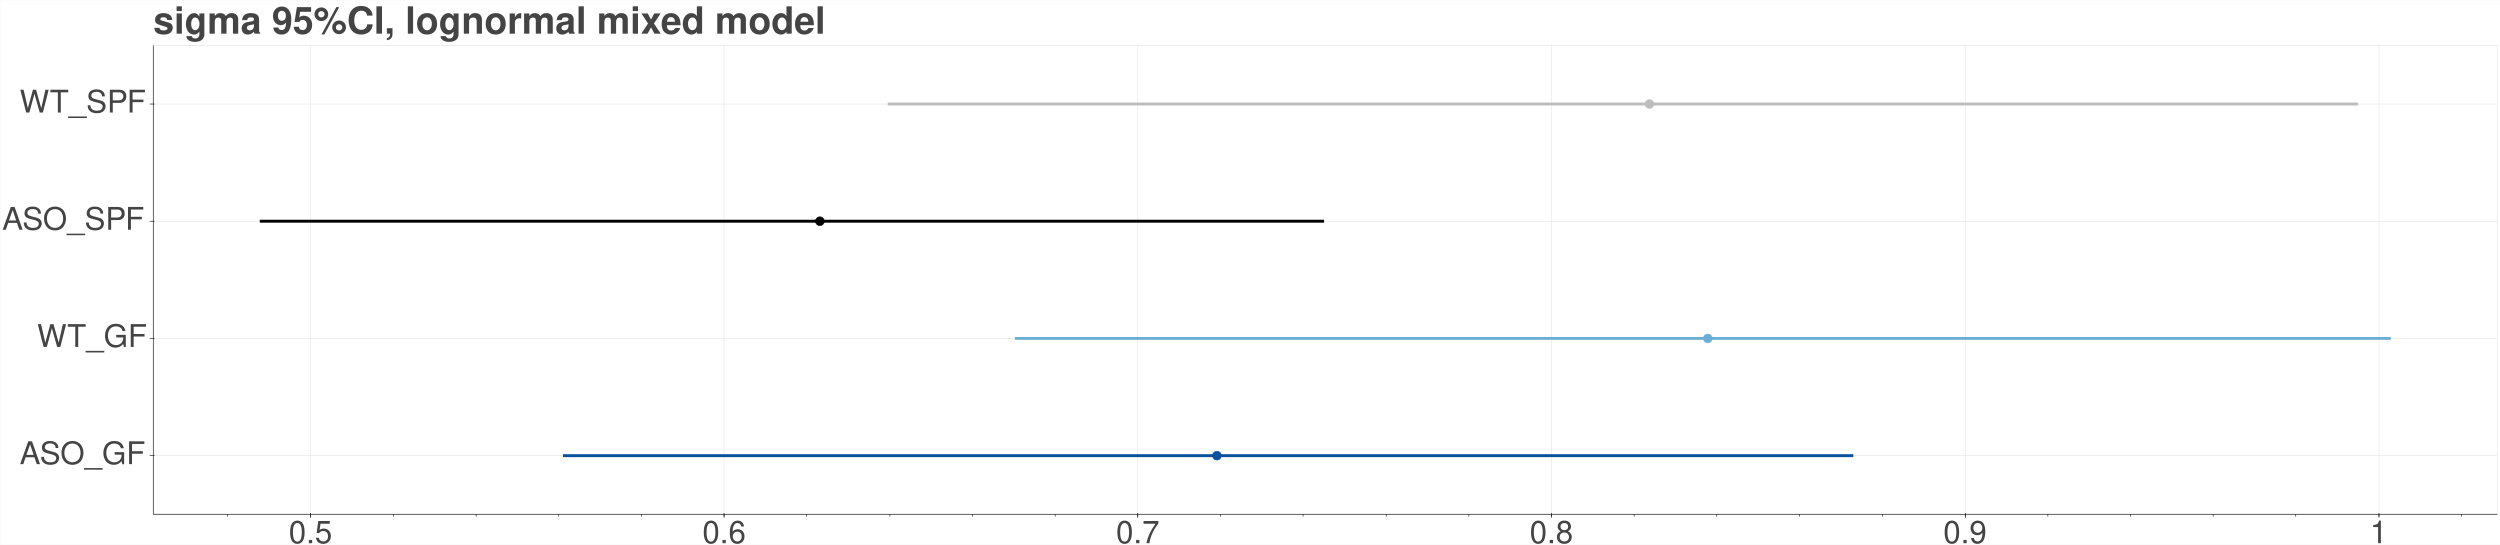
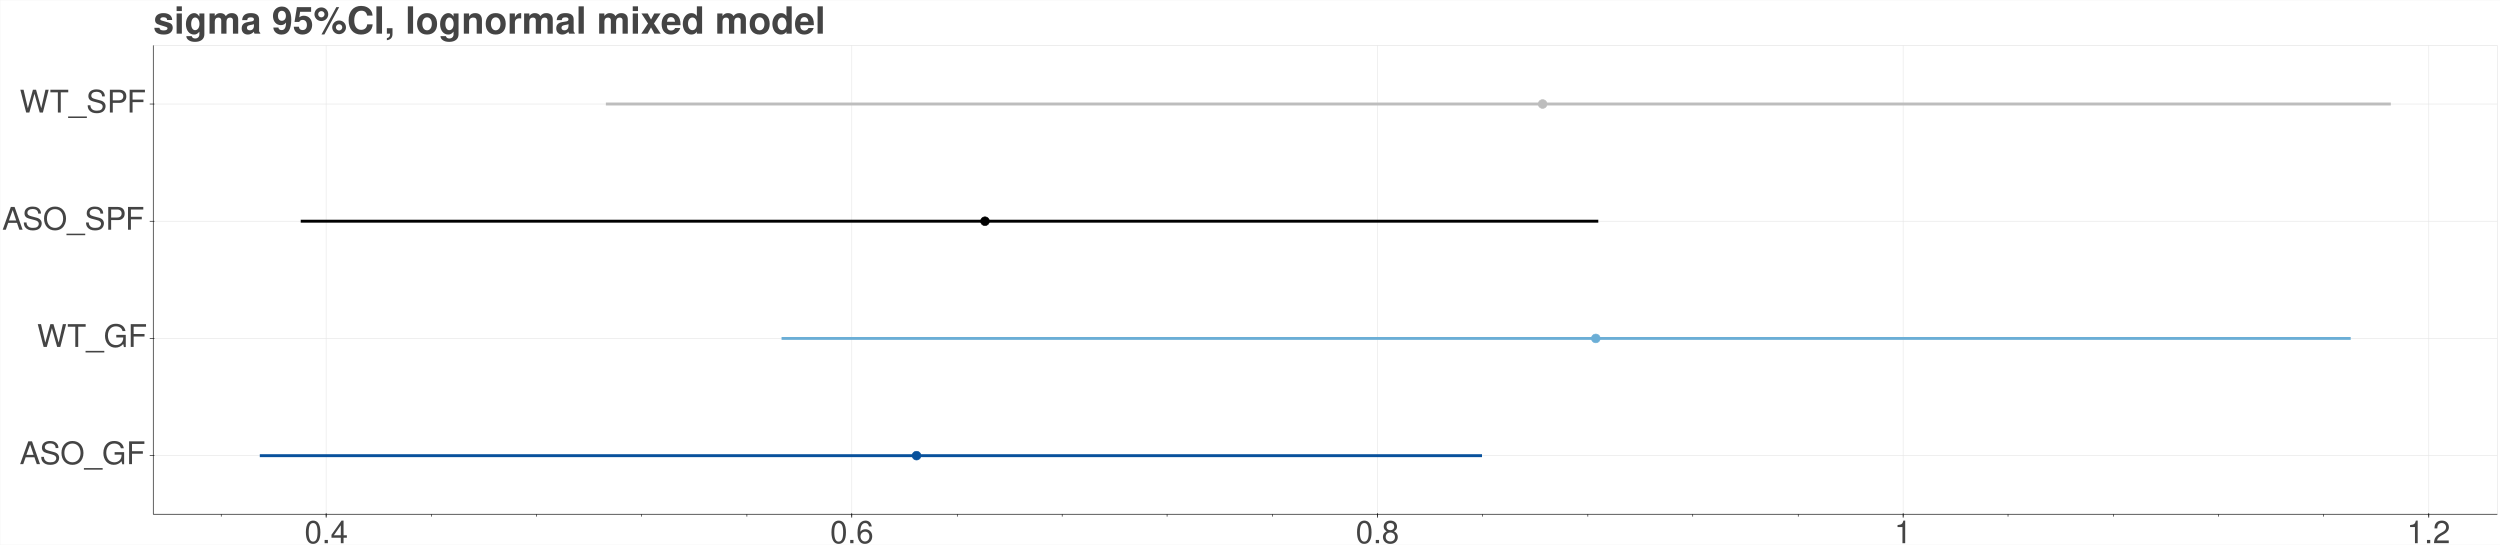
<svg xmlns="http://www.w3.org/2000/svg" version="1.1" width="4266" height="929">
  <defs>
-     <clipPath id="trGkzBJplRtz">
+     <clipPath id="LNRkFTzaLaBb">
      <path fill="none" stroke="none" d="M 0.5 0.5 L 4266.5 0.5 L 4266.5 929.5 L 0.5 929.5 L 0.5 0.5 Z M 261.5 77.5 L 4261.5 77.5 L 4261.5 877.5 L 261.5 877.5 L 261.5 77.5 Z" clip-rule="evenodd" />
    </clipPath>
-     <clipPath id="rnTOnUWmKLpe">
+     <clipPath id="TsxyWRUWNugQ">
      <path fill="none" stroke="none" d="M 261.5 77.5 L 4261.5 77.5 L 4261.5 877.5 L 261.5 877.5 L 261.5 77.5 Z" />
    </clipPath>
-     <clipPath id="ASwPJiKLpWKm">
+     <clipPath id="aAnfBRwncAJv">
      <path fill="none" stroke="none" d="M 261.5 77.5 L 4261.5 77.5 L 4261.5 877.5 L 261.5 877.5 L 261.5 77.5 Z" />
    </clipPath>
-     <clipPath id="OVSyNxQRAplW">
+     <clipPath id="erlWFPvxbaLA">
      <path fill="none" stroke="none" d="M 261.5 77.5 L 4261.5 77.5 L 4261.5 877.5 L 261.5 877.5 L 261.5 77.5 Z" />
    </clipPath>
-     <clipPath id="xRTaCzQkBNgV">
+     <clipPath id="nSRWNCnBHqgg">
      <path fill="none" stroke="none" d="M 261.5 77.5 L 4261.5 77.5 L 4261.5 877.5 L 261.5 877.5 L 261.5 77.5 Z" />
    </clipPath>
-     <clipPath id="QPltDhAmtMtD">
+     <clipPath id="TSPncEDvMLTa">
      <path fill="none" stroke="none" d="M 261.5 77.5 L 4261.5 77.5 L 4261.5 877.5 L 261.5 877.5 L 261.5 77.5 Z" />
    </clipPath>
-     <clipPath id="FUHNzbzxzNhS">
+     <clipPath id="mqgdvtvGUEEW">
      <path fill="none" stroke="none" d="M 261.5 77.5 L 4261.5 77.5 L 4261.5 877.5 L 261.5 877.5 L 261.5 77.5 Z" />
    </clipPath>
-     <clipPath id="gCDiTBZOrNbs">
+     <clipPath id="ZIyxOdLogNOS">
      <path fill="none" stroke="none" d="M 261.5 77.5 L 4261.5 77.5 L 4261.5 877.5 L 261.5 877.5 L 261.5 77.5 Z" />
    </clipPath>
-     <clipPath id="xIqCoPZVNyxQ">
+     <clipPath id="hrRFQzgitelc">
      <path fill="none" stroke="none" d="M 261.5 77.5 L 4261.5 77.5 L 4261.5 877.5 L 261.5 877.5 L 261.5 77.5 Z" />
    </clipPath>
-     <clipPath id="kEgnXFcXLDOu">
+     <clipPath id="XwkXtzICdSDu">
      <path fill="none" stroke="none" d="M 261.5 77.5 L 4261.5 77.5 L 4261.5 877.5 L 261.5 877.5 L 261.5 77.5 Z" />
    </clipPath>
-     <clipPath id="NrMcdKplFsVs">
+     <clipPath id="rgqwZrrWTxWe">
      <path fill="none" stroke="none" d="M 261.5 77.5 L 4261.5 77.5 L 4261.5 877.5 L 261.5 877.5 L 261.5 77.5 Z" />
    </clipPath>
-     <clipPath id="lKEvWTXeiUTC">
+     <clipPath id="TGnOfaxOLKTx">
      <path fill="none" stroke="none" d="M 261.5 77.5 L 4261.5 77.5 L 4261.5 877.5 L 261.5 877.5 L 261.5 77.5 Z" />
    </clipPath>
  </defs>
-   <path fill="rgb(255,255,255)" stroke="none" paint-order="stroke" d="M 0.5 0.5 L 4266.5 0.5 L 4266.5 929.5 L 0.5 929.5 L 0.5 0.5 Z" fill-opacity="1" clip-path="url(#trGkzBJplRtz)" />
-   <path fill="rgb(255,255,255)" stroke="none" paint-order="stroke" d="M 261.5 77.5 L 4261.5 77.5 L 4261.5 877.5 L 261.5 877.5 L 261.5 77.5 Z" fill-opacity="1" />
-   <path fill="none" stroke="rgb(229,229,229)" paint-order="fill" d="M 261.5 77.5 L 4261.5 77.5 L 4261.5 877.5 L 261.5 877.5 L 261.5 77.5 Z" stroke-opacity="1" stroke-linejoin="bevel" stroke-miterlimit="10" />
-   <path fill="none" stroke="rgb(229,229,229)" paint-order="fill" d="M 529.5 877.5 L 529.5 77.5 M 1235.5 877.5 L 1235.5 77.5 M 1941.5 877.5 L 1941.5 77.5 M 2647.5 877.5 L 2647.5 77.5 M 3353.5 877.5 L 3353.5 77.5 M 4059.5 877.5 L 4059.5 77.5" stroke-opacity="1" stroke-linejoin="bevel" stroke-miterlimit="10" clip-path="url(#rnTOnUWmKLpe)" />
-   <path fill="none" stroke="rgb(229,229,229)" paint-order="fill" d="M 261.5 777.5 L 4261.5 777.5 M 261.5 577.5 L 4261.5 577.5 M 261.5 377.5 L 4261.5 377.5 M 261.5 177.5 L 4261.5 177.5" stroke-opacity="1" stroke-linejoin="bevel" stroke-miterlimit="10" clip-path="url(#ASwPJiKLpWKm)" />
-   <path fill="rgb(189,189,189)" stroke="rgb(189,189,189)" paint-order="fill" d="M 2822.138 177.5 A 7.5 7.5 0 0 1 2807.138 177.5 A 7.5 7.5 0 0 1 2822.138 177.5" fill-opacity="1" clip-path="url(#OVSyNxQRAplW)" stroke-opacity="1" stroke-linejoin="bevel" stroke-miterlimit="10" />
-   <path fill="none" stroke="rgb(189,189,189)" paint-order="fill" d="M 1514.95 177.5 L 4023.899 177.5" stroke-opacity="1" stroke-linejoin="bevel" stroke-miterlimit="10" stroke-width="5" clip-path="url(#xRTaCzQkBNgV)" />
-   <path fill="rgb(0,0,0)" stroke="rgb(0,0,0)" paint-order="fill" d="M 1406.535 377.5 A 7.5 7.5 0 0 1 1391.535 377.5 A 7.5 7.5 0 0 1 1406.535 377.5" fill-opacity="1" clip-path="url(#QPltDhAmtMtD)" stroke-opacity="1" stroke-linejoin="bevel" stroke-miterlimit="10" />
-   <path fill="none" stroke="rgb(0,0,0)" paint-order="fill" d="M 443.318 377.5 L 2259.37 377.5" stroke-opacity="1" stroke-linejoin="bevel" stroke-miterlimit="10" stroke-width="5" clip-path="url(#FUHNzbzxzNhS)" />
-   <path fill="rgb(107,174,214)" stroke="rgb(107,174,214)" paint-order="fill" d="M 2921.729 577.5 A 7.5 7.5 0 0 1 2906.729 577.5 A 7.5 7.5 0 0 1 2921.729 577.5" fill-opacity="1" clip-path="url(#gCDiTBZOrNbs)" stroke-opacity="1" stroke-linejoin="bevel" stroke-miterlimit="10" />
-   <path fill="none" stroke="rgb(107,174,214)" paint-order="fill" d="M 1731.844 577.5 L 4079.682 577.5" stroke-opacity="1" stroke-linejoin="bevel" stroke-miterlimit="10" stroke-width="5" clip-path="url(#xIqCoPZVNyxQ)" />
-   <path fill="rgb(8,81,156)" stroke="rgb(8,81,156)" paint-order="fill" d="M 2084.061 777.5 A 7.5 7.5 0 0 1 2069.061 777.5 A 7.5 7.5 0 0 1 2084.061 777.5" fill-opacity="1" clip-path="url(#kEgnXFcXLDOu)" stroke-opacity="1" stroke-linejoin="bevel" stroke-miterlimit="10" />
-   <path fill="none" stroke="rgb(8,81,156)" paint-order="fill" d="M 960.642 777.5 L 3162.461 777.5" stroke-opacity="1" stroke-linejoin="bevel" stroke-miterlimit="10" stroke-width="5" clip-path="url(#NrMcdKplFsVs)" />
-   <path fill="none" stroke="rgb(0,0,0)" paint-order="fill" d="M 261.5 877.5 L 4261.5 877.5" stroke-opacity="1" stroke-linejoin="bevel" stroke-miterlimit="10" />
-   <path fill="none" stroke="rgb(0,0,0)" paint-order="fill" d="M 529.5 883.5 L 529.5 875.5 M 1235.5 883.5 L 1235.5 875.5 M 1941.5 883.5 L 1941.5 875.5 M 2647.5 883.5 L 2647.5 875.5 M 3353.5 883.5 L 3353.5 875.5 M 4059.5 883.5 L 4059.5 875.5" stroke-opacity="1" stroke-linejoin="bevel" stroke-miterlimit="10" />
-   <path fill="none" stroke="rgb(0,0,0)" paint-order="fill" d="M 388.5 881.5 L 388.5 877.5 M 529.5 881.5 L 529.5 877.5 M 671.5 881.5 L 671.5 877.5 M 812.5 881.5 L 812.5 877.5 M 953.5 881.5 L 953.5 877.5 M 1094.5 881.5 L 1094.5 877.5 M 1235.5 881.5 L 1235.5 877.5 M 1376.5 881.5 L 1376.5 877.5 M 1518.5 881.5 L 1518.5 877.5 M 1659.5 881.5 L 1659.5 877.5 M 1800.5 881.5 L 1800.5 877.5 M 1941.5 881.5 L 1941.5 877.5 M 2082.5 881.5 L 2082.5 877.5 M 2223.5 881.5 L 2223.5 877.5 M 2365.5 881.5 L 2365.5 877.5 M 2506.5 881.5 L 2506.5 877.5 M 2647.5 881.5 L 2647.5 877.5 M 2788.5 881.5 L 2788.5 877.5 M 2929.5 881.5 L 2929.5 877.5 M 3070.5 881.5 L 3070.5 877.5 M 3212.5 881.5 L 3212.5 877.5 M 3353.5 881.5 L 3353.5 877.5 M 3494.5 881.5 L 3494.5 877.5 M 3635.5 881.5 L 3635.5 877.5 M 3776.5 881.5 L 3776.5 877.5 M 3917.5 881.5 L 3917.5 877.5 M 4059.5 881.5 L 4059.5 877.5 M 4200.5 881.5 L 4200.5 877.5" stroke-opacity="1" stroke-linejoin="bevel" stroke-miterlimit="10" />
-   <text fill="rgb(68,68,68)" stroke="none" font-family="helvetica" font-size="40pt" font-style="normal" font-weight="normal" text-decoration="normal" x="492.253" y="926.375" text-anchor="start" dominant-baseline="alphabetic" transform="matrix(1, 0, 0, 1, 0.5, 0.5)" fill-opacity="1">0.5</text>
-   <text fill="none" stroke="rgb(0,0,0)" font-family="helvetica" font-size="40pt" font-style="normal" font-weight="normal" text-decoration="normal" x="492.253" y="926.375" text-anchor="start" dominant-baseline="alphabetic" transform="matrix(1, 0, 0, 1, 0.5, 0.5)" stroke-opacity="0" stroke-linejoin="bevel" stroke-miterlimit="10">0.5</text>
-   <text fill="rgb(68,68,68)" stroke="none" font-family="helvetica" font-size="40pt" font-style="normal" font-weight="normal" text-decoration="normal" x="1198.079" y="926.375" text-anchor="start" dominant-baseline="alphabetic" transform="matrix(1, 0, 0, 1, 0.5, 0.5)" fill-opacity="1">0.6</text>
-   <text fill="none" stroke="rgb(0,0,0)" font-family="helvetica" font-size="40pt" font-style="normal" font-weight="normal" text-decoration="normal" x="1198.079" y="926.375" text-anchor="start" dominant-baseline="alphabetic" transform="matrix(1, 0, 0, 1, 0.5, 0.5)" stroke-opacity="0" stroke-linejoin="bevel" stroke-miterlimit="10">0.6</text>
-   <text fill="rgb(68,68,68)" stroke="none" font-family="helvetica" font-size="40pt" font-style="normal" font-weight="normal" text-decoration="normal" x="1903.904" y="926.375" text-anchor="start" dominant-baseline="alphabetic" transform="matrix(1, 0, 0, 1, 0.5, 0.5)" fill-opacity="1">0.7</text>
-   <text fill="none" stroke="rgb(0,0,0)" font-family="helvetica" font-size="40pt" font-style="normal" font-weight="normal" text-decoration="normal" x="1903.904" y="926.375" text-anchor="start" dominant-baseline="alphabetic" transform="matrix(1, 0, 0, 1, 0.5, 0.5)" stroke-opacity="0" stroke-linejoin="bevel" stroke-miterlimit="10">0.7</text>
-   <text fill="rgb(68,68,68)" stroke="none" font-family="helvetica" font-size="40pt" font-style="normal" font-weight="normal" text-decoration="normal" x="2609.73" y="926.375" text-anchor="start" dominant-baseline="alphabetic" transform="matrix(1, 0, 0, 1, 0.5, 0.5)" fill-opacity="1">0.8</text>
-   <text fill="none" stroke="rgb(0,0,0)" font-family="helvetica" font-size="40pt" font-style="normal" font-weight="normal" text-decoration="normal" x="2609.73" y="926.375" text-anchor="start" dominant-baseline="alphabetic" transform="matrix(1, 0, 0, 1, 0.5, 0.5)" stroke-opacity="0" stroke-linejoin="bevel" stroke-miterlimit="10">0.8</text>
-   <text fill="rgb(68,68,68)" stroke="none" font-family="helvetica" font-size="40pt" font-style="normal" font-weight="normal" text-decoration="normal" x="3315.556" y="926.375" text-anchor="start" dominant-baseline="alphabetic" transform="matrix(1, 0, 0, 1, 0.5, 0.5)" fill-opacity="1">0.9</text>
-   <text fill="none" stroke="rgb(0,0,0)" font-family="helvetica" font-size="40pt" font-style="normal" font-weight="normal" text-decoration="normal" x="3315.556" y="926.375" text-anchor="start" dominant-baseline="alphabetic" transform="matrix(1, 0, 0, 1, 0.5, 0.5)" stroke-opacity="0" stroke-linejoin="bevel" stroke-miterlimit="10">0.9</text>
-   <text fill="rgb(68,68,68)" stroke="none" font-family="helvetica" font-size="40pt" font-style="normal" font-weight="normal" text-decoration="normal" x="4043.69" y="926.375" text-anchor="start" dominant-baseline="alphabetic" transform="matrix(1, 0, 0, 1, 0.5, 0.5)" fill-opacity="1">1</text>
-   <text fill="none" stroke="rgb(0,0,0)" font-family="helvetica" font-size="40pt" font-style="normal" font-weight="normal" text-decoration="normal" x="4043.69" y="926.375" text-anchor="start" dominant-baseline="alphabetic" transform="matrix(1, 0, 0, 1, 0.5, 0.5)" stroke-opacity="0" stroke-linejoin="bevel" stroke-miterlimit="10">1</text>
-   <path fill="none" stroke="rgb(0,0,0)" paint-order="fill" d="M 261.5 877.5 L 261.5 77.5" stroke-opacity="1" stroke-linejoin="bevel" stroke-miterlimit="10" />
-   <path fill="none" stroke="rgb(0,0,0)" paint-order="fill" d="M 255.5 777.5 L 263.5 777.5 M 255.5 577.5 L 263.5 577.5 M 255.5 377.5 L 263.5 377.5 M 255.5 177.5 L 263.5 177.5" stroke-opacity="1" stroke-linejoin="bevel" stroke-miterlimit="10" />
-   <path fill="none" stroke="rgb(0,0,0)" paint-order="fill" d="" stroke-opacity="1" stroke-linejoin="bevel" stroke-miterlimit="10" />
-   <text fill="rgb(68,68,68)" stroke="none" font-family="helvetica" font-size="40pt" font-style="normal" font-weight="normal" text-decoration="normal" x="32.967" y="791.5" text-anchor="start" dominant-baseline="alphabetic" transform="matrix(1, 0, 0, 1, 0.5, 0.5)" fill-opacity="1">ASO_GF</text>
+   <path fill="#ffffff" stroke="none" paint-order="stroke" d="M 0.5 0.5 L 4266.5 0.5 L 4266.5 929.5 L 0.5 929.5 L 0.5 0.5 Z" clip-path="url(#LNRkFTzaLaBb)" />
+   <path fill="#ffffff" stroke="none" paint-order="stroke" d="M 261.5 77.5 L 4261.5 77.5 L 4261.5 877.5 L 261.5 877.5 L 261.5 77.5 Z" />
+   <path fill="none" stroke="#e5e5e5" paint-order="fill" d="M 261.5 77.5 L 4261.5 77.5 L 4261.5 877.5 L 261.5 877.5 L 261.5 77.5 Z" stroke-linejoin="bevel" stroke-miterlimit="10" />
+   <path fill="none" stroke="#e5e5e5" paint-order="fill" d="M 556.5 877.5 L 556.5 77.5 M 1453.5 877.5 L 1453.5 77.5 M 2350.5 877.5 L 2350.5 77.5 M 3247.5 877.5 L 3247.5 77.5 M 4144.5 877.5 L 4144.5 77.5" stroke-linejoin="bevel" stroke-miterlimit="10" clip-path="url(#TsxyWRUWNugQ)" />
+   <path fill="none" stroke="#e5e5e5" paint-order="fill" d="M 261.5 777.5 L 4261.5 777.5 M 261.5 577.5 L 4261.5 577.5 M 261.5 377.5 L 4261.5 377.5 M 261.5 177.5 L 4261.5 177.5" stroke-linejoin="bevel" stroke-miterlimit="10" clip-path="url(#aAnfBRwncAJv)" />
+   <path fill="rgb(189,189,189)" stroke="rgb(189,189,189)" paint-order="fill" d="M 2639.807 177.5 A 7.5 7.5 0 0 1 2624.807 177.5 A 7.5 7.5 0 0 1 2639.807 177.5" fill-opacity="1" clip-path="url(#erlWFPvxbaLA)" stroke-opacity="1" stroke-linejoin="bevel" stroke-miterlimit="10" />
+   <path fill="none" stroke="#bdbdbd" paint-order="fill" d="M 1033.869 177.5 L 4079.682 177.5" stroke-linejoin="bevel" stroke-miterlimit="10" stroke-width="5" clip-path="url(#nSRWNCnBHqgg)" />
+   <path fill="rgb(0,0,0)" stroke="rgb(0,0,0)" paint-order="fill" d="M 1688.286 377.5 A 7.5 7.5 0 0 1 1673.286 377.5 A 7.5 7.5 0 0 1 1688.286 377.5" fill-opacity="1" clip-path="url(#TSPncEDvMLTa)" stroke-opacity="1" stroke-linejoin="bevel" stroke-miterlimit="10" />
+   <path fill="none" stroke="#000000" paint-order="fill" d="M 513.15 377.5 L 2727.33 377.5" stroke-linejoin="bevel" stroke-miterlimit="10" stroke-width="5" clip-path="url(#mqgdvtvGUEEW)" />
+   <path fill="rgb(107,174,214)" stroke="rgb(107,174,214)" paint-order="fill" d="M 2730.578 577.5 A 7.5 7.5 0 0 1 2715.578 577.5 A 7.5 7.5 0 0 1 2730.578 577.5" fill-opacity="1" clip-path="url(#ZIyxOdLogNOS)" stroke-opacity="1" stroke-linejoin="bevel" stroke-miterlimit="10" />
+   <path fill="none" stroke="#6baed6" paint-order="fill" d="M 1333.661 577.5 L 4011.24 577.5" stroke-linejoin="bevel" stroke-miterlimit="10" stroke-width="5" clip-path="url(#hrRFQzgitelc)" />
+   <path fill="rgb(8,81,156)" stroke="rgb(8,81,156)" paint-order="fill" d="M 1571.502 777.5 A 7.5 7.5 0 0 1 1556.502 777.5 A 7.5 7.5 0 0 1 1571.502 777.5" fill-opacity="1" clip-path="url(#XwkXtzICdSDu)" stroke-opacity="1" stroke-linejoin="bevel" stroke-miterlimit="10" />
+   <path fill="none" stroke="#08519c" paint-order="fill" d="M 443.318 777.5 L 2528.896 777.5" stroke-linejoin="bevel" stroke-miterlimit="10" stroke-width="5" clip-path="url(#rgqwZrrWTxWe)" />
+   <path fill="none" stroke="black" paint-order="fill" d="M 261.5 877.5 L 4261.5 877.5" stroke-linejoin="bevel" stroke-miterlimit="10" />
+   <path fill="none" stroke="black" paint-order="fill" d="M 556.5 883.5 L 556.5 875.5 M 1453.5 883.5 L 1453.5 875.5 M 2350.5 883.5 L 2350.5 875.5 M 3247.5 883.5 L 3247.5 875.5 M 4144.5 883.5 L 4144.5 875.5" stroke-linejoin="bevel" stroke-miterlimit="10" />
+   <path fill="none" stroke="black" paint-order="fill" d="M 377.5 881.5 L 377.5 877.5 M 556.5 881.5 L 556.5 877.5 M 736.5 881.5 L 736.5 877.5 M 915.5 881.5 L 915.5 877.5 M 1094.5 881.5 L 1094.5 877.5 M 1274.5 881.5 L 1274.5 877.5 M 1453.5 881.5 L 1453.5 877.5 M 1633.5 881.5 L 1633.5 877.5 M 1812.5 881.5 L 1812.5 877.5 M 1991.5 881.5 L 1991.5 877.5 M 2171.5 881.5 L 2171.5 877.5 M 2350.5 881.5 L 2350.5 877.5 M 2529.5 881.5 L 2529.5 877.5 M 2709.5 881.5 L 2709.5 877.5 M 2888.5 881.5 L 2888.5 877.5 M 3068.5 881.5 L 3068.5 877.5 M 3247.5 881.5 L 3247.5 877.5 M 3426.5 881.5 L 3426.5 877.5 M 3606.5 881.5 L 3606.5 877.5 M 3785.5 881.5 L 3785.5 877.5 M 3964.5 881.5 L 3964.5 877.5 M 4144.5 881.5 L 4144.5 877.5" stroke-linejoin="bevel" stroke-miterlimit="10" />
+   <text fill="#444444" stroke="none" font-family="helvetica" font-size="40pt" font-style="normal" font-weight="normal" text-decoration="normal" x="519.154" y="926.375" text-anchor="start" dominant-baseline="alphabetic" transform="matrix(1, 0, 0, 1, 0.5, 0.5)">0.4</text>
+   <text fill="none" stroke="rgb(0,0,0)" font-family="helvetica" font-size="40pt" font-style="normal" font-weight="normal" text-decoration="normal" x="519.154" y="926.375" text-anchor="start" dominant-baseline="alphabetic" transform="matrix(1, 0, 0, 1, 0.5, 0.5)" stroke-opacity="0" stroke-linejoin="bevel" stroke-miterlimit="10">0.4</text>
+   <text fill="#444444" stroke="none" font-family="helvetica" font-size="40pt" font-style="normal" font-weight="normal" text-decoration="normal" x="1416.012" y="926.375" text-anchor="start" dominant-baseline="alphabetic" transform="matrix(1, 0, 0, 1, 0.5, 0.5)">0.6</text>
+   <text fill="none" stroke="rgb(0,0,0)" font-family="helvetica" font-size="40pt" font-style="normal" font-weight="normal" text-decoration="normal" x="1416.012" y="926.375" text-anchor="start" dominant-baseline="alphabetic" transform="matrix(1, 0, 0, 1, 0.5, 0.5)" stroke-opacity="0" stroke-linejoin="bevel" stroke-miterlimit="10">0.6</text>
+   <text fill="#444444" stroke="none" font-family="helvetica" font-size="40pt" font-style="normal" font-weight="normal" text-decoration="normal" x="2312.869" y="926.375" text-anchor="start" dominant-baseline="alphabetic" transform="matrix(1, 0, 0, 1, 0.5, 0.5)">0.8</text>
+   <text fill="none" stroke="rgb(0,0,0)" font-family="helvetica" font-size="40pt" font-style="normal" font-weight="normal" text-decoration="normal" x="2312.869" y="926.375" text-anchor="start" dominant-baseline="alphabetic" transform="matrix(1, 0, 0, 1, 0.5, 0.5)" stroke-opacity="0" stroke-linejoin="bevel" stroke-miterlimit="10">0.8</text>
+   <text fill="#444444" stroke="none" font-family="helvetica" font-size="40pt" font-style="normal" font-weight="normal" text-decoration="normal" x="3232.035" y="926.375" text-anchor="start" dominant-baseline="alphabetic" transform="matrix(1, 0, 0, 1, 0.5, 0.5)">1</text>
+   <text fill="none" stroke="rgb(0,0,0)" font-family="helvetica" font-size="40pt" font-style="normal" font-weight="normal" text-decoration="normal" x="3232.035" y="926.375" text-anchor="start" dominant-baseline="alphabetic" transform="matrix(1, 0, 0, 1, 0.5, 0.5)" stroke-opacity="0" stroke-linejoin="bevel" stroke-miterlimit="10">1</text>
+   <text fill="#444444" stroke="none" font-family="helvetica" font-size="40pt" font-style="normal" font-weight="normal" text-decoration="normal" x="4106.584" y="926.375" text-anchor="start" dominant-baseline="alphabetic" transform="matrix(1, 0, 0, 1, 0.5, 0.5)">1.2</text>
+   <text fill="none" stroke="rgb(0,0,0)" font-family="helvetica" font-size="40pt" font-style="normal" font-weight="normal" text-decoration="normal" x="4106.584" y="926.375" text-anchor="start" dominant-baseline="alphabetic" transform="matrix(1, 0, 0, 1, 0.5, 0.5)" stroke-opacity="0" stroke-linejoin="bevel" stroke-miterlimit="10">1.2</text>
+   <path fill="none" stroke="black" paint-order="fill" d="M 261.5 877.5 L 261.5 77.5" stroke-linejoin="bevel" stroke-miterlimit="10" />
+   <path fill="none" stroke="black" paint-order="fill" d="M 255.5 777.5 L 263.5 777.5 M 255.5 577.5 L 263.5 577.5 M 255.5 377.5 L 263.5 377.5 M 255.5 177.5 L 263.5 177.5" stroke-linejoin="bevel" stroke-miterlimit="10" />
+   <path fill="none" stroke="black" paint-order="fill" d="" stroke-linejoin="bevel" stroke-miterlimit="10" />
+   <text fill="#444444" stroke="none" font-family="helvetica" font-size="40pt" font-style="normal" font-weight="normal" text-decoration="normal" x="32.967" y="791.5" text-anchor="start" dominant-baseline="alphabetic" transform="matrix(1, 0, 0, 1, 0.5, 0.5)">ASO_GF</text>
  <text fill="none" stroke="rgb(0,0,0)" font-family="helvetica" font-size="40pt" font-style="normal" font-weight="normal" text-decoration="normal" x="32.967" y="791.5" text-anchor="start" dominant-baseline="alphabetic" transform="matrix(1, 0, 0, 1, 0.5, 0.5)" stroke-opacity="0" stroke-linejoin="bevel" stroke-miterlimit="10">ASO_GF</text>
-   <text fill="rgb(68,68,68)" stroke="none" font-family="helvetica" font-size="40pt" font-style="normal" font-weight="normal" text-decoration="normal" x="62.767" y="591.5" text-anchor="start" dominant-baseline="alphabetic" transform="matrix(1, 0, 0, 1, 0.5, 0.5)" fill-opacity="1">WT_GF</text>
+   <text fill="#444444" stroke="none" font-family="helvetica" font-size="40pt" font-style="normal" font-weight="normal" text-decoration="normal" x="62.767" y="591.5" text-anchor="start" dominant-baseline="alphabetic" transform="matrix(1, 0, 0, 1, 0.5, 0.5)">WT_GF</text>
  <text fill="none" stroke="rgb(0,0,0)" font-family="helvetica" font-size="40pt" font-style="normal" font-weight="normal" text-decoration="normal" x="62.767" y="591.5" text-anchor="start" dominant-baseline="alphabetic" transform="matrix(1, 0, 0, 1, 0.5, 0.5)" stroke-opacity="0" stroke-linejoin="bevel" stroke-miterlimit="10">WT_GF</text>
-   <text fill="rgb(68,68,68)" stroke="none" font-family="helvetica" font-size="40pt" font-style="normal" font-weight="normal" text-decoration="normal" x="3.217" y="391.5" text-anchor="start" dominant-baseline="alphabetic" transform="matrix(1, 0, 0, 1, 0.5, 0.5)" fill-opacity="1">ASO_SPF</text>
+   <text fill="#444444" stroke="none" font-family="helvetica" font-size="40pt" font-style="normal" font-weight="normal" text-decoration="normal" x="3.217" y="391.5" text-anchor="start" dominant-baseline="alphabetic" transform="matrix(1, 0, 0, 1, 0.5, 0.5)">ASO_SPF</text>
  <text fill="none" stroke="rgb(0,0,0)" font-family="helvetica" font-size="40pt" font-style="normal" font-weight="normal" text-decoration="normal" x="3.217" y="391.5" text-anchor="start" dominant-baseline="alphabetic" transform="matrix(1, 0, 0, 1, 0.5, 0.5)" stroke-opacity="0" stroke-linejoin="bevel" stroke-miterlimit="10">ASO_SPF</text>
-   <text fill="rgb(68,68,68)" stroke="none" font-family="helvetica" font-size="40pt" font-style="normal" font-weight="normal" text-decoration="normal" x="33.017" y="191.5" text-anchor="start" dominant-baseline="alphabetic" transform="matrix(1, 0, 0, 1, 0.5, 0.5)" fill-opacity="1">WT_SPF</text>
+   <text fill="#444444" stroke="none" font-family="helvetica" font-size="40pt" font-style="normal" font-weight="normal" text-decoration="normal" x="33.017" y="191.5" text-anchor="start" dominant-baseline="alphabetic" transform="matrix(1, 0, 0, 1, 0.5, 0.5)">WT_SPF</text>
  <text fill="none" stroke="rgb(0,0,0)" font-family="helvetica" font-size="40pt" font-style="normal" font-weight="normal" text-decoration="normal" x="33.017" y="191.5" text-anchor="start" dominant-baseline="alphabetic" transform="matrix(1, 0, 0, 1, 0.5, 0.5)" stroke-opacity="0" stroke-linejoin="bevel" stroke-miterlimit="10">WT_SPF</text>
-   <text fill="rgb(68,68,68)" stroke="none" font-family="helvetica" font-size="48pt" font-style="normal" font-weight="bold" text-decoration="normal" x="0" y="50" text-anchor="start" dominant-baseline="alphabetic" transform="matrix(1, 0, 0, 1, 261.5, 7.5)" fill-opacity="1">sigma 95%CI, lognormal mixed model</text>
+   <text fill="#444444" stroke="none" font-family="helvetica" font-size="48pt" font-style="normal" font-weight="bold" text-decoration="normal" x="0" y="50" text-anchor="start" dominant-baseline="alphabetic" transform="matrix(1, 0, 0, 1, 261.5, 7.5)">sigma 95%CI, lognormal mixed model</text>
  <text fill="none" stroke="rgb(0,0,0)" font-family="helvetica" font-size="48pt" font-style="normal" font-weight="bold" text-decoration="normal" x="0" y="50" text-anchor="start" dominant-baseline="alphabetic" transform="matrix(1, 0, 0, 1, 261.5, 7.5)" stroke-opacity="0" stroke-miterlimit="10" stroke-dasharray="">sigma 95%CI, lognormal mixed model</text>
</svg>
